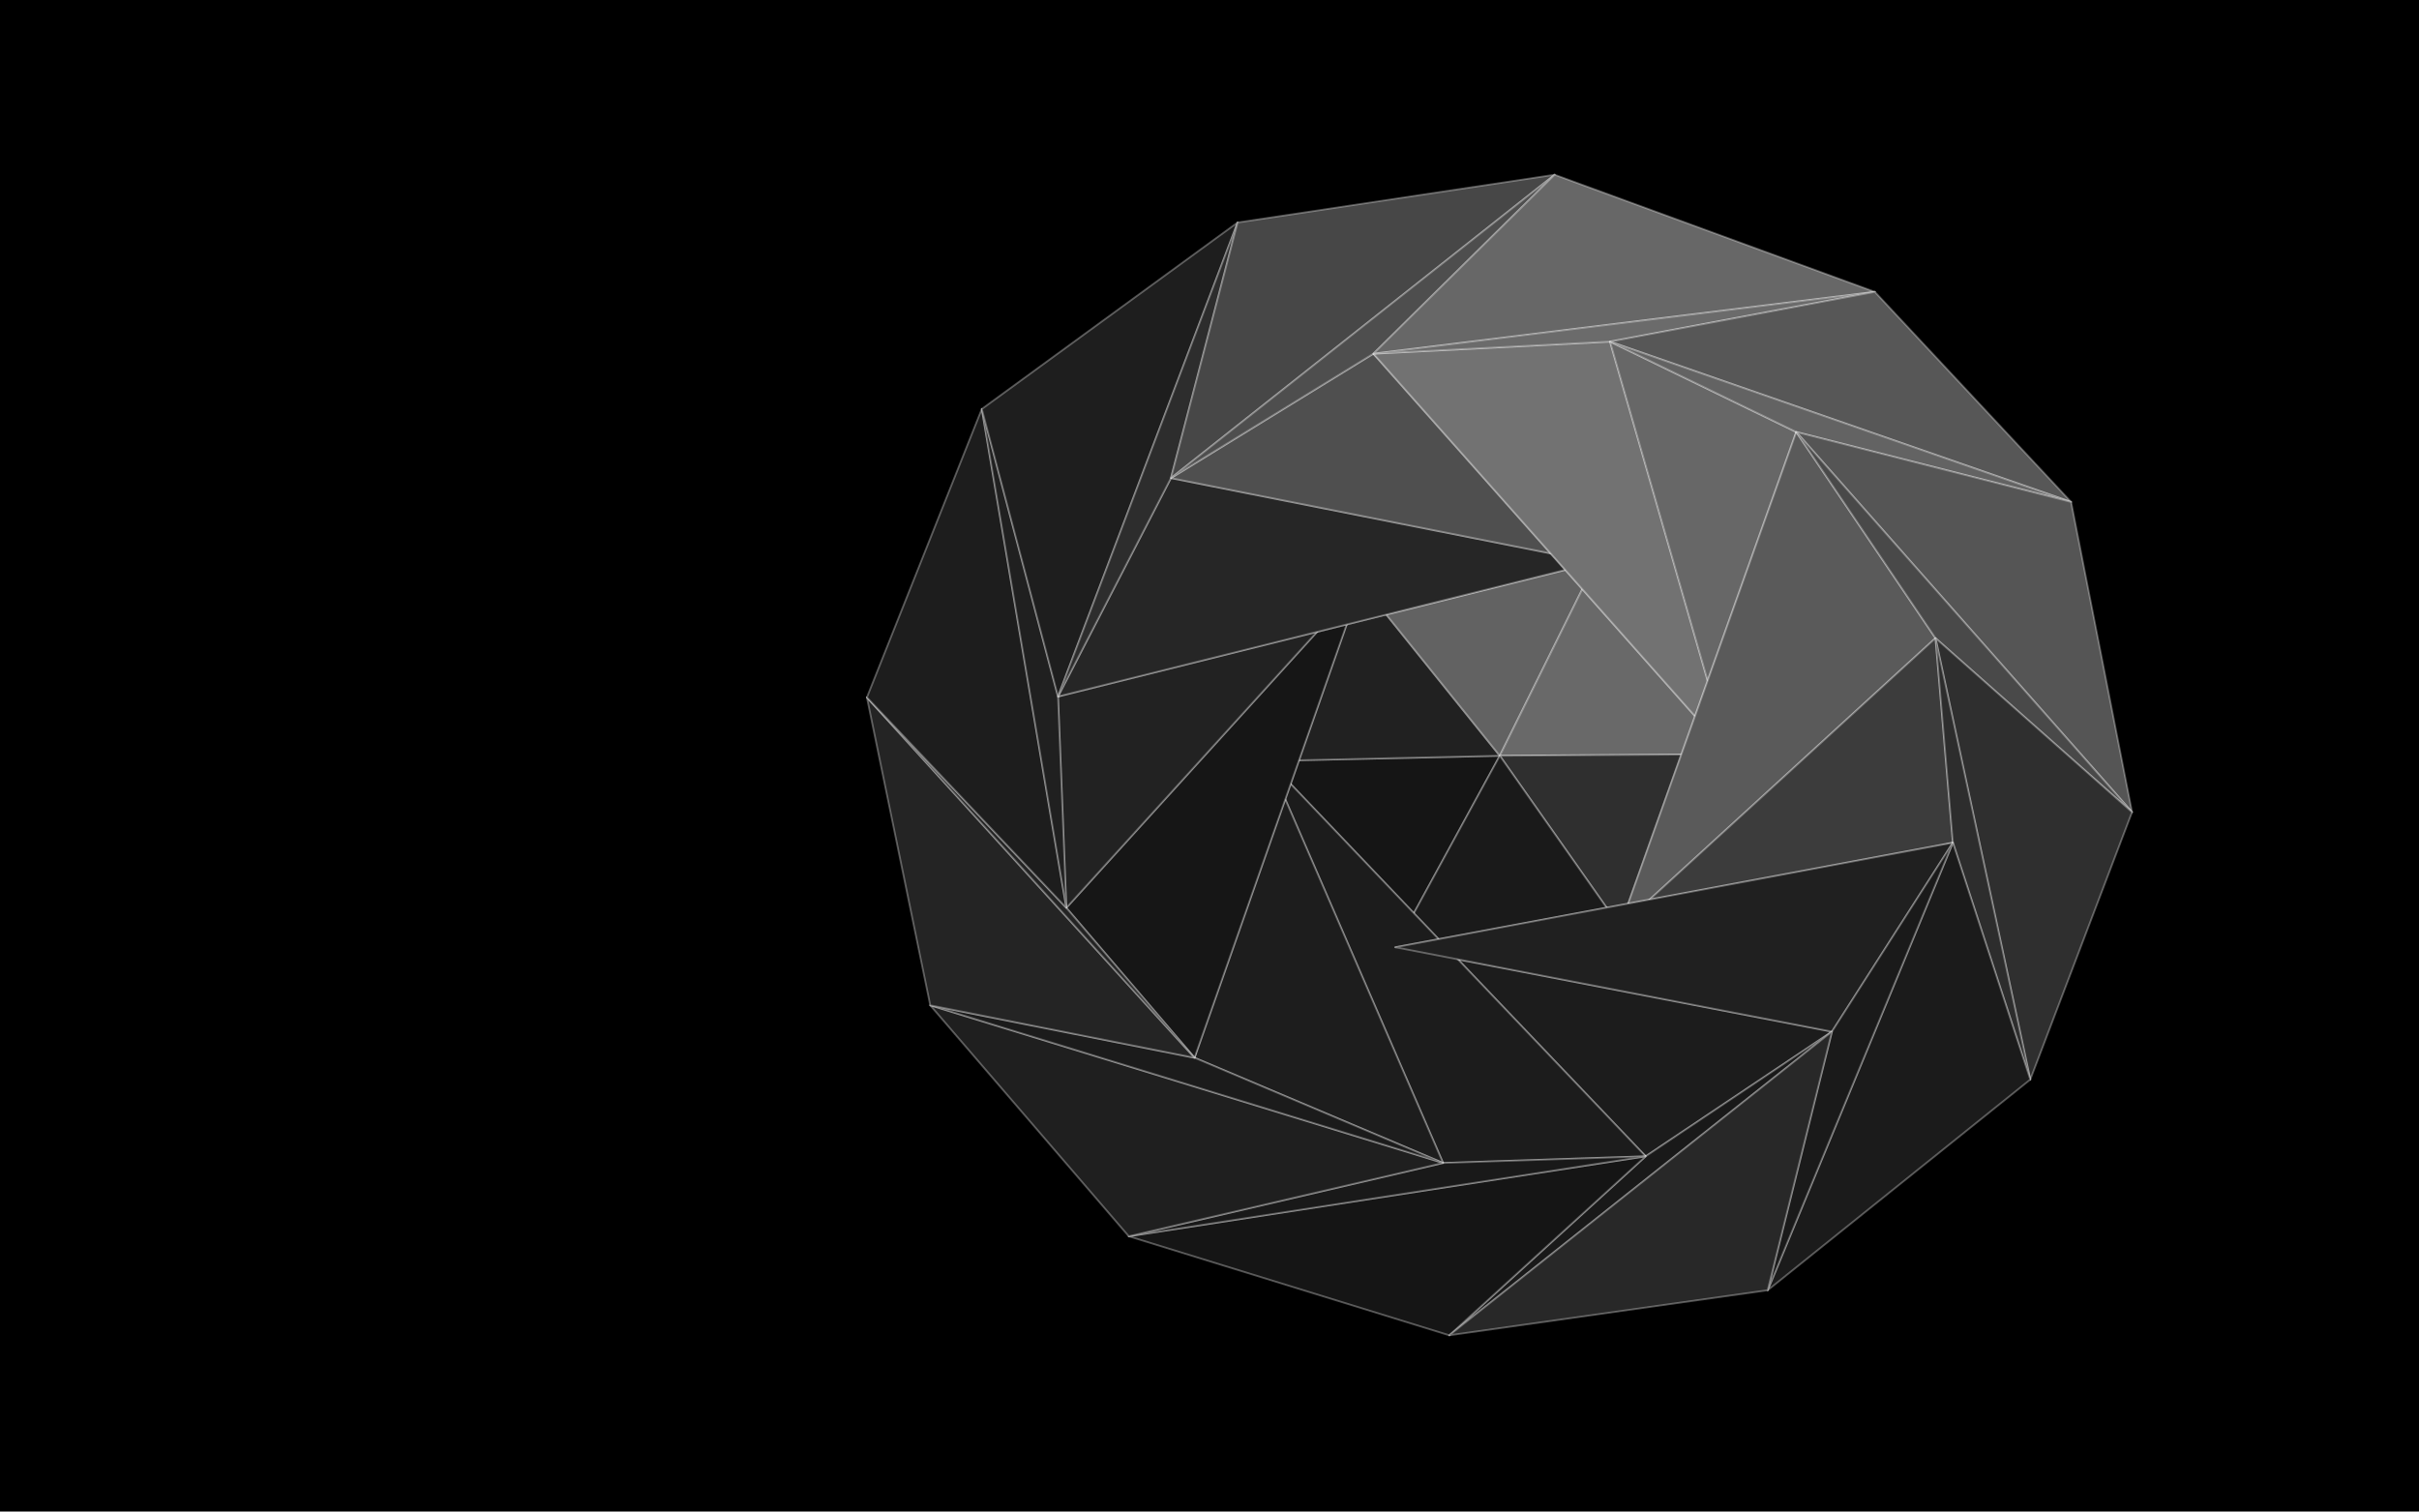
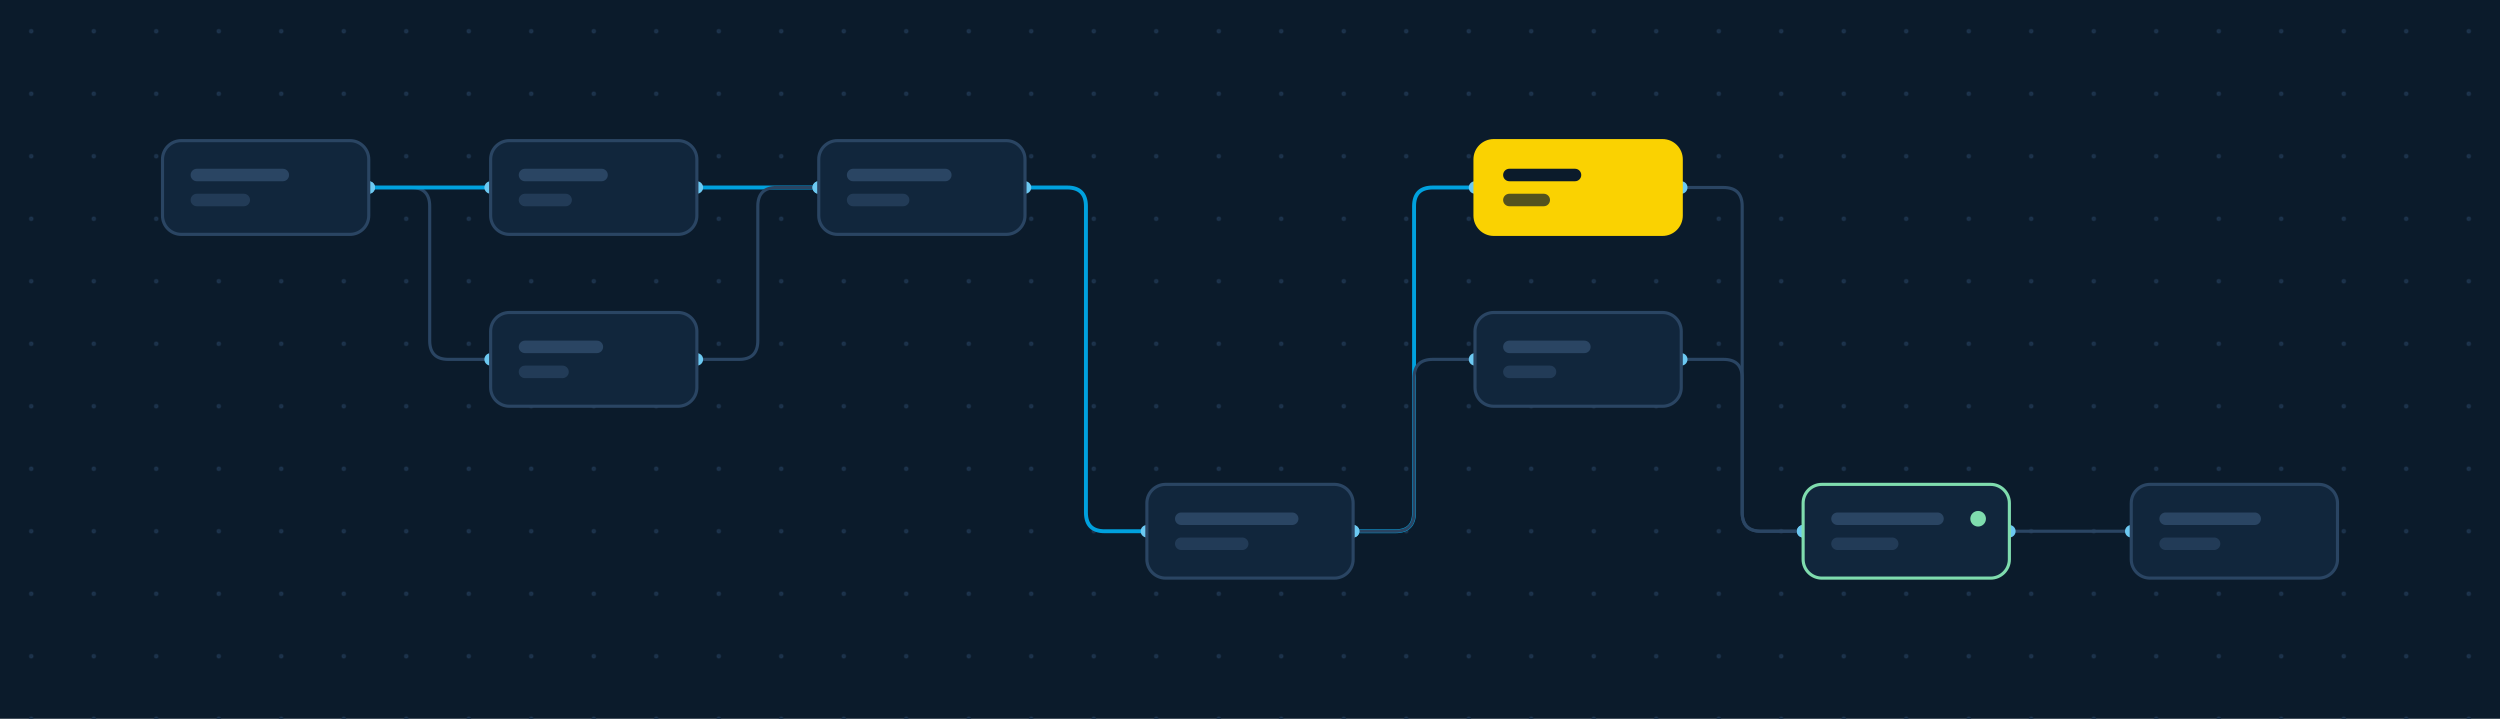
- <svg xmlns="http://www.w3.org/2000/svg" viewBox="0 0 1600 1000" width="1600" height="1000">
-   <rect width="1600" height="1000" fill="#000" />
-   <g stroke="#ffffff" stroke-opacity="0.32" stroke-width="1.2" stroke-linejoin="round">
-     <polygon points="992.0,500.0 922.9,626.7 839.1,503.4" fill="#151515" />
-     <polygon points="992.0,500.0 839.1,503.4 900.3,385.9" fill="#212121" />
-     <polygon points="992.0,500.0 900.3,385.9 1055.4,372.0" fill="#626262" />
-     <polygon points="992.0,500.0 1055.4,372.0 1143.5,499.0" fill="#696969" />
-     <polygon points="992.0,500.0 1143.5,499.0 1071.5,613.1" fill="#2f2f2f" />
-     <polygon points="992.0,500.0 1071.5,613.1 922.9,626.7" fill="#1a1a1a" />
-     <polygon points="922.9,626.7 1211.7,682.5 1088.5,765.0" fill="#1c1c1c" />
-     <polygon points="922.9,626.7 1088.5,765.0 839.1,503.4" fill="#202020" />
-     <polygon points="839.1,503.4 1088.5,765.0 954.5,769.4" fill="#1c1c1c" />
-     <polygon points="839.1,503.4 954.5,769.4 790.1,699.8" fill="#1d1d1d" />
-     <polygon points="839.1,503.4 790.1,699.8 900.3,385.9" fill="#252525" />
-     <polygon points="900.3,385.9 790.1,699.8 705.3,600.6" fill="#161616" />
-     <polygon points="900.3,385.9 705.3,600.6 699.8,460.8" fill="#222222" />
-     <polygon points="900.3,385.9 699.8,460.8 1055.4,372.0" fill="#2f2f2f" />
-     <polygon points="1055.4,372.0 699.8,460.8 774.5,316.3" fill="#262626" />
-     <polygon points="1055.4,372.0 774.5,316.3 908.4,234.0" fill="#4f4f4f" />
-     <polygon points="1055.4,372.0 908.4,234.0 1143.5,499.0" fill="#767676" />
-     <polygon points="1143.5,499.0 908.4,234.0 1064.9,226.0" fill="#727272" />
-     <polygon points="1143.5,499.0 1064.9,226.0 1188.1,285.8" fill="#676767" />
-     <polygon points="1143.5,499.0 1188.1,285.8 1071.5,613.1" fill="#656565" />
-     <polygon points="1071.5,613.1 1188.1,285.8 1280.2,422.2" fill="#5a5a5a" />
-     <polygon points="1071.5,613.1 1280.2,422.2 1291.7,557.5" fill="#3c3c3c" />
-     <polygon points="1071.5,613.1 1291.7,557.5 922.9,626.7" fill="#1d1d1d" />
-     <polygon points="922.9,626.7 1291.7,557.5 1211.7,682.5" fill="#202020" />
-     <polygon points="1211.7,682.5 958.6,883.4 1088.5,765.0" fill="#191919" />
-     <polygon points="1088.5,765.0 958.6,883.4 746.6,817.9" fill="#151515" />
-     <polygon points="1088.5,765.0 746.6,817.9 954.5,769.4" fill="#191919" />
-     <polygon points="954.5,769.4 746.6,817.9 615.3,665.1" fill="#1f1f1f" />
-     <polygon points="954.5,769.4 615.3,665.1 790.1,699.8" fill="#1b1b1b" />
-     <polygon points="790.1,699.8 615.3,665.1 573.4,461.4" fill="#242424" />
-     <polygon points="790.1,699.8 573.4,461.4 705.3,600.6" fill="#232323" />
-     <polygon points="705.3,600.6 573.4,461.4 649.4,270.6" fill="#1d1d1d" />
-     <polygon points="705.3,600.6 649.4,270.6 699.8,460.8" fill="#202020" />
-     <polygon points="699.8,460.8 649.4,270.6 818.6,147.2" fill="#1e1e1e" />
-     <polygon points="699.8,460.8 818.6,147.2 774.5,316.3" fill="#2d2d2d" />
-     <polygon points="774.5,316.3 818.6,147.2 1028.3,115.6" fill="#474747" />
-     <polygon points="774.5,316.3 1028.3,115.6 908.4,234.0" fill="#4e4e4e" />
-     <polygon points="908.4,234.0 1028.3,115.6 1240.1,193.1" fill="#676767" />
-     <polygon points="908.4,234.0 1240.1,193.1 1064.9,226.0" fill="#6b6b6b" />
-     <polygon points="1064.9,226.0 1240.1,193.1 1369.9,332.1" fill="#575757" />
-     <polygon points="1064.9,226.0 1369.9,332.1 1188.1,285.8" fill="#636363" />
-     <polygon points="1188.1,285.8 1369.9,332.1 1410.2,537.3" fill="#555555" />
-     <polygon points="1188.1,285.8 1410.2,537.3 1280.2,422.2" fill="#494949" />
-     <polygon points="1280.2,422.2 1410.2,537.3 1342.9,714.2" fill="#2f2f2f" />
-     <polygon points="1280.2,422.2 1342.9,714.2 1291.7,557.5" fill="#2d2d2d" />
-     <polygon points="1291.7,557.5 1342.9,714.2 1169.2,853.6" fill="#1b1b1b" />
-     <polygon points="1291.7,557.5 1169.2,853.6 1211.7,682.5" fill="#1a1a1a" />
-     <polygon points="1211.7,682.5 1169.2,853.6 958.6,883.4" fill="#282828" />
+ <svg xmlns="http://www.w3.org/2000/svg" viewBox="0 0 1600 460" width="1600" height="460">
+   <defs>
+     <pattern id="dots" width="40" height="40" patternUnits="userSpaceOnUse">
+       <circle cx="20" cy="20" r="1.5" fill="#1b3149" />
+     </pattern>
+   </defs>
+   <rect width="1600" height="460" fill="#0b1b2b" />
+   <rect width="1600" height="460" fill="url(#dots)" />
+   <g fill="none" stroke-linejoin="round" stroke-linecap="round">
+     <path d="M236 120H263q12 0 12 12V218q0 12 12 12H314" stroke="#2a4563" stroke-width="2" />
+     <path d="M236 120H314" stroke="#00a1de" stroke-width="2.5" />
+     <path d="M446 120H524" stroke="#00a1de" stroke-width="2.5" />
+     <path d="M446 230H473q12 0 12 -12V132q0 -12 12 -12H524" stroke="#2a4563" stroke-width="2" />
+     <path d="M656 120H683q12 0 12 12V328q0 12 12 12H734" stroke="#00a1de" stroke-width="2.5" />
+     <path d="M866 340H893q12 0 12 -12V132q0 -12 12 -12H944" stroke="#00a1de" stroke-width="2.5" />
+     <path d="M866 340H893q12 0 12 -12V242q0 -12 12 -12H944" stroke="#2a4563" stroke-width="2" />
+     <path d="M1076 230H1103q12 0 12 12V328q0 12 12 12H1154" stroke="#2a4563" stroke-width="2" />
+     <path d="M1076 120H1103q12 0 12 12V328q0 12 12 12H1154" stroke="#2a4563" stroke-width="2" />
+     <path d="M1286 340H1364" stroke="#2a4563" stroke-width="2" />
+   </g>
+   <g fill="#6cc9f2">
+     <circle cx="236" cy="120" r="4" />
+     <circle cx="314" cy="230" r="4" />
+     <circle cx="236" cy="120" r="4" />
+     <circle cx="314" cy="120" r="4" />
+     <circle cx="446" cy="120" r="4" />
+     <circle cx="524" cy="120" r="4" />
+     <circle cx="446" cy="230" r="4" />
+     <circle cx="524" cy="120" r="4" />
+     <circle cx="656" cy="120" r="4" />
+     <circle cx="734" cy="340" r="4" />
+     <circle cx="866" cy="340" r="4" />
+     <circle cx="944" cy="120" r="4" />
+     <circle cx="866" cy="340" r="4" />
+     <circle cx="944" cy="230" r="4" />
+     <circle cx="1076" cy="230" r="4" />
+     <circle cx="1154" cy="340" r="4" />
+     <circle cx="1076" cy="120" r="4" />
+     <circle cx="1154" cy="340" r="4" />
+     <circle cx="1286" cy="340" r="4" />
+     <circle cx="1364" cy="340" r="4" />
+   </g>
+   <g>
+     <rect x="104" y="90" width="132" height="60" rx="12" fill="#11263c" stroke="#2a4563" stroke-width="2" />
+     <rect x="122" y="108" width="63" height="8" rx="4" fill="#2a4563" />
+     <rect x="122" y="124" width="38" height="8" rx="4" fill="#2a4563" opacity="0.7" />
+   </g>
+   <g>
+     <rect x="314" y="90" width="132" height="60" rx="12" fill="#11263c" stroke="#2a4563" stroke-width="2" />
+     <rect x="332" y="108" width="57" height="8" rx="4" fill="#2a4563" />
+     <rect x="332" y="124" width="34" height="8" rx="4" fill="#2a4563" opacity="0.7" />
+   </g>
+   <g>
+     <rect x="314" y="200" width="132" height="60" rx="12" fill="#11263c" stroke="#2a4563" stroke-width="2" />
+     <rect x="332" y="218" width="54" height="8" rx="4" fill="#2a4563" />
+     <rect x="332" y="234" width="32" height="8" rx="4" fill="#2a4563" opacity="0.7" />
+   </g>
+   <g>
+     <rect x="524" y="90" width="132" height="60" rx="12" fill="#11263c" stroke="#2a4563" stroke-width="2" />
+     <rect x="542" y="108" width="67" height="8" rx="4" fill="#2a4563" />
+     <rect x="542" y="124" width="40" height="8" rx="4" fill="#2a4563" opacity="0.7" />
+   </g>
+   <g>
+     <rect x="734" y="310" width="132" height="60" rx="12" fill="#11263c" stroke="#2a4563" stroke-width="2" />
+     <rect x="752" y="328" width="79" height="8" rx="4" fill="#2a4563" />
+     <rect x="752" y="344" width="47" height="8" rx="4" fill="#2a4563" opacity="0.7" />
+   </g>
+   <g>
+     <rect x="944" y="200" width="132" height="60" rx="12" fill="#11263c" stroke="#2a4563" stroke-width="2" />
+     <rect x="962" y="218" width="56" height="8" rx="4" fill="#2a4563" />
+     <rect x="962" y="234" width="34" height="8" rx="4" fill="#2a4563" opacity="0.7" />
+   </g>
+   <g>
+     <rect x="944" y="90" width="132" height="60" rx="12" fill="#fad201" stroke="#fad201" stroke-width="2" />
+     <rect x="962" y="108" width="50" height="8" rx="4" fill="#0b1b2b" />
+     <rect x="962" y="124" width="30" height="8" rx="4" fill="#0b1b2b" opacity="0.7" />
+   </g>
+   <g>
+     <rect x="1154" y="310" width="132" height="60" rx="12" fill="#11263c" stroke="#7fdcae" stroke-width="2" />
+     <rect x="1172" y="328" width="72" height="8" rx="4" fill="#2a4563" />
+     <rect x="1172" y="344" width="43" height="8" rx="4" fill="#2a4563" opacity="0.7" />
+     <circle cx="1266" cy="332" r="5" fill="#7fdcae" />
+   </g>
+   <g>
+     <rect x="1364" y="310" width="132" height="60" rx="12" fill="#11263c" stroke="#2a4563" stroke-width="2" />
+     <rect x="1382" y="328" width="65" height="8" rx="4" fill="#2a4563" />
+     <rect x="1382" y="344" width="39" height="8" rx="4" fill="#2a4563" opacity="0.7" />
  </g>
</svg>
